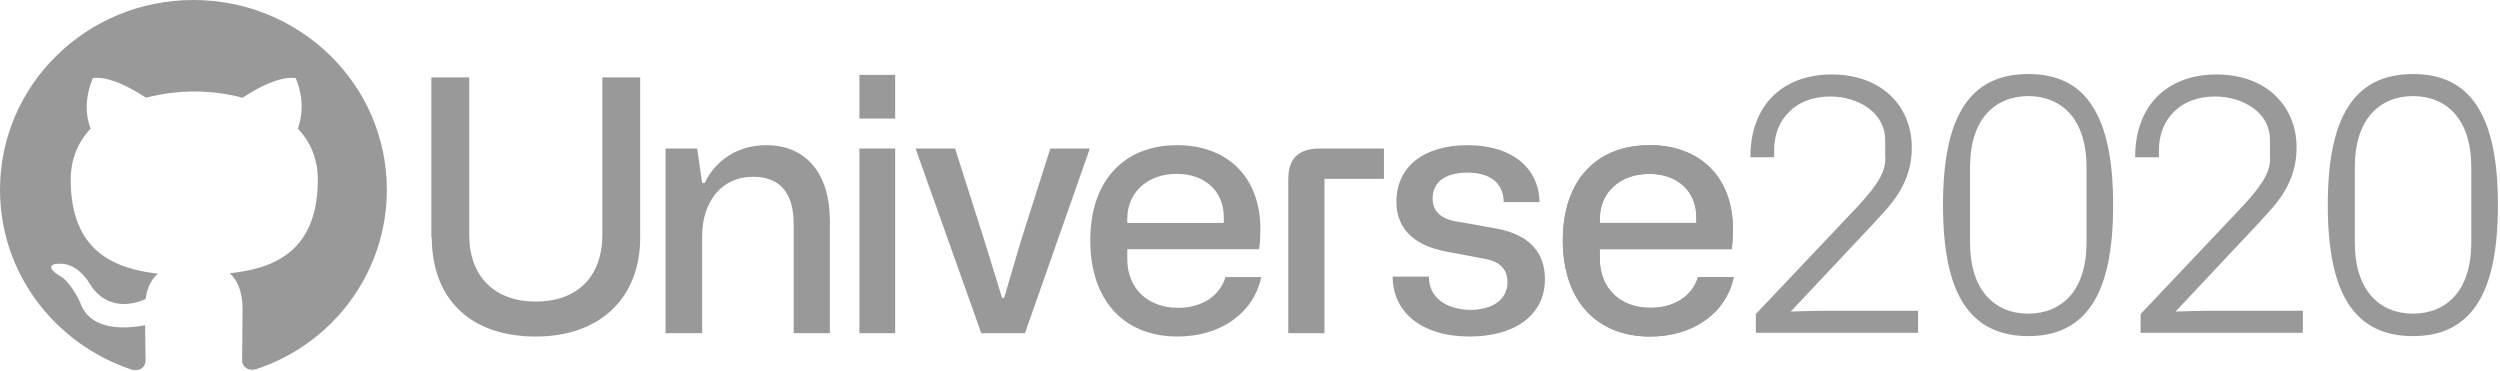
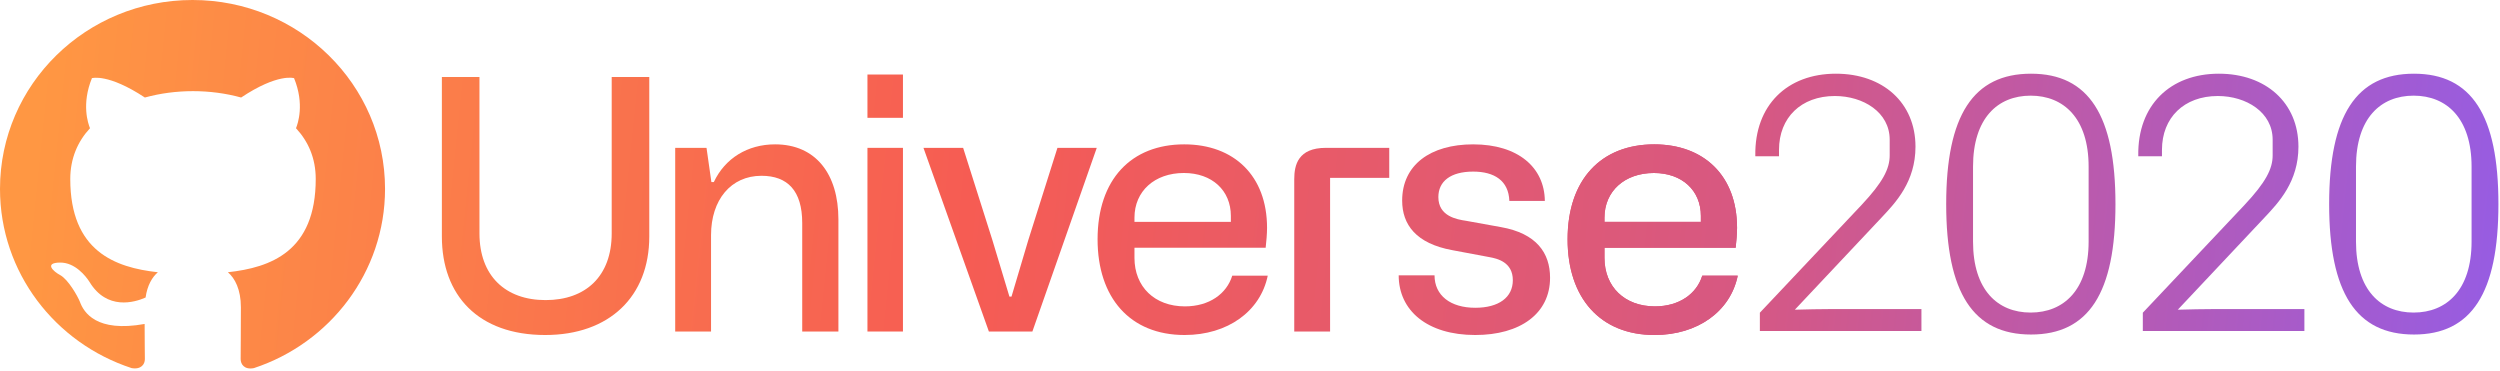
- <svg xmlns="http://www.w3.org/2000/svg" version="1.1" id="Layer_1" x="0px" y="0px" viewBox="0 0 601 89" enable-background="new 0 0 601 89" xml:space="preserve" fill="#999999">
-   <path d="M103.8,57.1c0,14.2,8.7,23.8,25,23.8c15.5,0,25.1-9.3,25.1-23.8V18.6h-9.1v37.8c0,10.4-6.3,16.1-16,16.1  c-9.8,0-16-5.9-16-16.1V18.6h-9.1V57.1z" />
-   <path d="M160.1,80.1h8.7V56.8c0-8.5,4.8-14.3,12.2-14.3c6.3,0,9.8,3.6,9.8,11.4v26.2h8.7V53c0-11-5.5-18.1-15.3-18.1  c-6.6,0-12.1,3.4-14.8,9.1h-0.6l-1.2-8.3h-7.6V80.1z" />
-   <path d="M206.6,28.5h8.6V18h-8.6V28.5z M206.6,80.1h8.6V35.7h-8.6V80.1z" />
-   <path d="M220.1,35.7l15.8,44.4h10.5l15.6-44.4h-9.5l-7.1,22.3l-4,13.6h-0.5L236.7,58l-7.1-22.3H220.1z" />
-   <path d="M262.1,57.8c0,14.1,7.8,23.1,21,23.1c10.4,0,18.3-5.7,20.1-14.3h-8.6c-1.3,4.4-5.5,7.4-11.4,7.4  c-7.3,0-12.2-4.7-12.2-11.7v-2.4h31.7c0.2-1.4,0.3-3.4,0.3-4.8c0-12.6-8-20.2-20-20.2C270.3,34.9,262.1,43.3,262.1,57.8z M271,53.6  v-1c0-6.4,4.9-10.8,11.9-10.8c6.8,0,11.3,4.2,11.3,10.4v1.4H271z" />
-   <path d="M317.3,35.7c-6.7,0-7.6,4.1-7.6,7.6v36.8h8.7V43h14.3v-7.3H317.3z" />
-   <path d="M343.5,66.5h-8.7c0,8.5,6.9,14.4,18.5,14.4c10.8,0,18.1-5.1,18.1-13.8c0-6-3.3-10.7-11.9-12.2l-8.4-1.5  c-2.3-0.3-6.7-1.1-6.7-5.7c0-3.8,2.9-6.2,8.4-6.2c5.1,0,8.6,2.2,8.7,7.1h8.6c-0.1-8.1-6.5-13.7-17.3-13.7c-10.3,0-17.1,5-17.1,13.6  c0,5.8,3.4,10.4,12.1,12l9,1.7c1.8,0.3,5.6,1.2,5.6,5.6c0,4.1-3.4,6.7-9.1,6.7C347.4,74.3,343.5,71.4,343.5,66.5z" />
-   <path d="M375.7,57.8c0,14.1,7.8,23.1,21,23.1c10.4,0,18.3-5.7,20.1-14.3h-8.6c-1.3,4.4-5.5,7.4-11.4,7.4  c-7.3,0-12.2-4.7-12.2-11.7v-2.4h31.7c0.2-1.4,0.3-3.4,0.3-4.8c0-12.6-8-20.2-20-20.2C383.8,34.9,375.7,43.3,375.7,57.8z   M384.6,53.6v-1c0-6.4,4.9-10.8,11.9-10.8c6.8,0,11.3,4.2,11.3,10.4v1.4H384.6z" />
-   <path d="M375.7,57.8c0,14.1,7.8,23.1,21,23.1c10.4,0,18.3-5.7,20.1-14.3h-8.6c-1.3,4.4-5.5,7.4-11.4,7.4  c-7.3,0-12.2-4.7-12.2-11.7v-2.4h31.7c0.2-1.4,0.3-3.4,0.3-4.8c0-12.6-8-20.2-20-20.2C383.8,34.9,375.7,43.3,375.7,57.8z   M384.6,53.6v-1c0-6.4,4.9-10.8,11.9-10.8c6.8,0,11.3,4.2,11.3,10.4v1.4H384.6z" />
-   <path fill-rule="evenodd" clip-rule="evenodd" d="M46.5,0C20.8,0,0,20.4,0,45.6c0,20.2,13.3,37.2,31.8,43.3  c2.3,0.4,3.2-1,3.2-2.2c0-1.1-0.1-4.7-0.1-8.5c-11.7,2.1-14.7-2.8-15.6-5.4c-0.5-1.3-2.8-5.4-4.8-6.4c-1.6-0.9-4-3-0.1-3  c3.7-0.1,6.3,3.3,7.1,4.7c4.2,6.9,10.9,5,13.5,3.8c0.4-3,1.6-5,3-6.1C27.8,64.6,17,60.7,17,43.2c0-5,1.8-9.1,4.8-12.3  c-0.5-1.1-2.1-5.8,0.5-12.1c0,0,3.9-1.2,12.8,4.7c3.7-1,7.7-1.5,11.6-1.5s7.9,0.5,11.6,1.5c8.9-5.9,12.8-4.7,12.8-4.7  c2.6,6.3,0.9,11,0.5,12.1c3,3.2,4.8,7.2,4.8,12.3c0,17.5-10.9,21.4-21.2,22.5c1.7,1.4,3.1,4.2,3.1,8.4c0,6.1-0.1,11-0.1,12.5  c0,1.2,0.9,2.6,3.2,2.2C79.7,82.9,93,65.8,93,45.6C93,20.4,72.2,0,46.5,0z" />
-   <path fill-rule="evenodd" clip-rule="evenodd" d="M446.7,49.5l-24.6,26V80h39v-5.3h-21.8c-2.8,0-6,0.1-8.8,0.2  l20.2-21.5l0,0c0.2-0.3,0.5-0.5,0.7-0.8c3.4-3.6,8.2-8.7,8.2-17.1c0-5.3-2-9.7-5.4-12.8c-3.4-3.1-8.2-4.8-13.9-4.8  c-5.9,0-10.8,1.9-14.2,5.3c-3.4,3.4-5.3,8.4-5.3,14.4l0,0.2h5.7v-1.6c0-3.9,1.3-7.1,3.7-9.4c2.3-2.3,5.7-3.6,9.8-3.6  c3.4,0,6.7,1,9.2,2.8c2.4,1.8,4,4.4,4,7.7v3.8C453.5,40.8,451.8,44,446.7,49.5z M472.1,73.1c-3.4-5.2-5-13.1-5-23.8  c0-10.7,1.6-18.6,5-23.8c3.4-5.2,8.5-7.7,15.5-7.7s12.1,2.5,15.4,7.7c3.4,5.2,5,13.1,5,23.8c0,10.7-1.6,18.6-5,23.8  c-3.4,5.2-8.5,7.7-15.4,7.7S475.5,78.3,472.1,73.1z M473.6,40.2v18.1c0,5.8,1.5,10.1,4,12.9c2.5,2.8,5.9,4.2,10,4.2  c4,0,7.5-1.4,10-4.2c2.5-2.8,4-7.1,4-12.9V40.2c0-5.8-1.5-10.1-4-12.9c-2.5-2.8-6-4.2-10-4.2c-4,0-7.5,1.4-10,4.2  C475.1,30.1,473.6,34.4,473.6,40.2z" />
-   <path fill-rule="evenodd" clip-rule="evenodd" d="M539.2,49.5l-24.6,26V80h39v-5.3h-21.8c-2.8,0-6,0.1-8.8,0.2  l20.2-21.5v0c0.2-0.3,0.5-0.5,0.7-0.8c3.4-3.6,8.2-8.7,8.2-17.1c0-5.3-2-9.7-5.4-12.8c-3.4-3.1-8.2-4.8-13.9-4.8  c-5.9,0-10.8,1.9-14.2,5.3c-3.4,3.4-5.3,8.4-5.3,14.4l0,0.2h5.7v-1.6c0-3.9,1.3-7.1,3.7-9.4c2.3-2.3,5.7-3.6,9.8-3.6  c3.4,0,6.7,1,9.2,2.8c2.5,1.8,4,4.4,4,7.7v3.8C546,40.8,544.3,44,539.2,49.5z M564.6,73.1c-3.4-5.2-5-13.1-5-23.8  c0-10.7,1.6-18.6,5-23.8c3.4-5.2,8.5-7.7,15.5-7.7c6.9,0,12.1,2.5,15.4,7.7c3.4,5.2,5,13.1,5,23.8c0,10.7-1.6,18.6-5,23.8  c-3.4,5.2-8.5,7.7-15.4,7.7C573.1,80.8,568,78.3,564.6,73.1z M566.1,40.2v18.1c0,5.8,1.5,10.1,4,12.9c2.5,2.8,5.9,4.2,10,4.2  c4,0,7.5-1.4,10-4.2c2.5-2.8,4-7.1,4-12.9V40.2c0-5.8-1.5-10.1-4-12.9c-2.5-2.8-6-4.2-10-4.2c-4,0-7.5,1.4-10,4.2  C567.6,30.1,566.1,34.4,566.1,40.2z" />
+ <svg xmlns="http://www.w3.org/2000/svg" width="708" height="105" viewBox="0 0 708 105" fill="none">
+   <path d="M125.139 66.988C125.139 83.601 135.389 94.874 154.41 94.874C172.544 94.874 183.877 83.997 183.877 66.988V21.797H173.233V66.098C173.233 78.261 165.842 84.986 154.508 84.986C143.076 84.986 135.783 78.064 135.783 66.098V21.797H125.139V66.988Z" fill="url(#paint0_linear)" />
+   <path d="M191.216 93.886H201.367V66.593C201.367 56.605 206.985 49.782 215.657 49.782C223.049 49.782 227.188 54.034 227.188 63.132V93.886H237.438V62.143C237.438 49.288 231.032 40.882 219.501 40.882C211.715 40.882 205.309 44.838 202.155 51.562H201.466L200.086 41.871H191.216V93.886Z" fill="url(#paint1_linear)" />
+   <path d="M245.662 33.367H255.715V21.105H245.662V33.367ZM245.662 93.886H255.715V41.871H245.662V93.886Z" fill="url(#paint2_linear)" />
+   <path d="M261.524 41.871L280.052 93.886H292.371L310.604 41.871H299.467L291.189 68.076L286.458 83.997H285.867L281.038 67.977L272.759 41.871H261.524Z" fill="url(#paint3_linear)" />
+   <path d="M310.834 67.779C310.834 84.293 319.999 94.874 335.472 94.874C347.693 94.874 356.957 88.15 359.027 78.064H348.974C347.397 83.206 342.469 86.766 335.571 86.766C326.996 86.766 321.28 81.228 321.28 73.02V70.153H358.435C358.632 68.472 358.829 66.197 358.829 64.516C358.829 49.782 349.467 40.882 335.374 40.882C320.393 40.882 310.834 50.771 310.834 67.779ZM321.28 62.835V61.648C321.28 54.133 326.996 48.991 335.275 48.991C343.258 48.991 348.58 53.935 348.58 61.154V62.835H321.28Z" fill="url(#paint4_linear)" />
+   <path d="M375.498 41.871C367.614 41.871 366.53 46.717 366.53 50.771V93.886H376.681V50.376H393.435V41.871H375.498Z" fill="url(#paint5_linear)" />
+   <path d="M406.258 77.965H396.107C396.107 87.952 404.189 94.874 417.789 94.874C430.503 94.874 438.978 88.842 438.978 78.657C438.978 71.636 435.135 66.098 425.082 64.319L415.227 62.538C412.566 62.143 407.342 61.253 407.342 55.814C407.342 51.364 410.792 48.596 417.198 48.596C423.21 48.596 427.25 51.167 427.447 56.902H437.5C437.401 47.409 429.911 40.882 417.198 40.882C405.076 40.882 397.093 46.717 397.093 56.803C397.093 63.626 401.035 68.966 411.285 70.845L421.83 72.823C423.998 73.218 428.433 74.207 428.433 79.349C428.433 84.195 424.491 87.161 417.789 87.161C410.792 87.161 406.258 83.7 406.258 77.965Z" fill="url(#paint6_linear)" />
+   <path d="M443.939 67.779C443.939 84.293 453.105 94.874 468.578 94.874C480.799 94.874 490.063 88.15 492.132 78.064H482.08C480.503 83.206 475.575 86.766 468.676 86.766C460.102 86.766 454.386 81.228 454.386 73.02V70.153H491.541C491.738 68.472 491.935 66.197 491.935 64.516C491.935 49.782 482.572 40.882 468.479 40.882C453.499 40.882 443.939 50.771 443.939 67.779ZM454.386 62.835V61.648C454.386 54.133 460.102 48.991 468.381 48.991C476.364 48.991 481.685 53.935 481.685 61.154V62.835H454.386Z" fill="url(#paint7_linear)" />
+   <path d="M443.939 67.779C443.939 84.293 453.105 94.874 468.578 94.874C480.799 94.874 490.063 88.15 492.132 78.064H482.08C480.503 83.206 475.575 86.766 468.676 86.766C460.102 86.766 454.386 81.228 454.386 73.02V70.153H491.541C491.738 68.472 491.935 66.197 491.935 64.516C491.935 49.782 482.572 40.882 468.479 40.882C453.499 40.882 443.939 50.771 443.939 67.779ZM454.386 62.835V61.648C454.386 54.133 460.102 48.991 468.381 48.991C476.364 48.991 481.685 53.935 481.685 61.154V62.835H454.386Z" fill="url(#paint8_linear)" />
+   <path fill-rule="evenodd" clip-rule="evenodd" d="M54.521 0C24.398 0 0 23.939 0 53.496C0 77.168 15.607 97.162 37.279 104.25C40.005 104.719 41.027 103.114 41.027 101.709C41.027 100.439 40.959 96.226 40.959 91.746C27.261 94.22 23.717 88.469 22.626 85.46C22.013 83.922 19.355 79.174 17.038 77.904C15.13 76.901 12.404 74.426 16.97 74.359C21.263 74.293 24.33 78.238 25.352 79.843C30.259 87.934 38.097 85.661 41.232 84.256C41.709 80.779 43.14 78.439 44.708 77.101C32.577 75.764 19.9 71.15 19.9 50.688C19.9 44.87 22.013 40.055 25.489 36.31C24.944 34.973 23.035 29.49 26.034 22.134C26.034 22.134 30.6 20.73 41.027 27.617C45.389 26.414 50.023 25.812 54.658 25.812C59.292 25.812 63.926 26.414 68.288 27.617C78.715 20.663 83.281 22.134 83.281 22.134C86.28 29.49 84.372 34.973 83.826 36.31C87.302 40.055 89.415 44.803 89.415 50.688C89.415 71.217 76.671 75.764 64.54 77.101C66.516 78.773 68.22 81.983 68.22 86.998C68.22 94.153 68.152 99.904 68.152 101.709C68.152 103.114 69.174 104.785 71.9 104.25C93.436 97.162 109.043 77.101 109.043 53.496C109.043 23.939 84.644 0 54.521 0Z" fill="url(#paint9_linear)" />
+   <path fill-rule="evenodd" clip-rule="evenodd" d="M527.196 58.041L498.393 88.56V93.746H544.15V87.526H518.645C515.359 87.526 511.629 87.615 508.299 87.709L531.996 62.527C532.274 62.228 532.565 61.92 532.863 61.604C536.9 57.325 542.465 51.427 542.465 41.537C542.465 35.326 540.161 30.154 536.182 26.535C532.205 22.919 526.571 20.871 519.934 20.871C513.045 20.871 507.283 23.095 503.268 27.113C499.252 31.133 497.005 36.925 497.105 44.02L497.108 44.25H503.815V42.43C503.815 37.873 505.38 34.068 508.129 31.401C510.879 28.735 514.831 27.19 519.636 27.19C523.658 27.19 527.547 28.344 530.424 30.467C533.296 32.587 535.16 35.67 535.16 39.553V44.017C535.16 47.79 533.235 51.6 527.196 58.041ZM557.034 85.693C553.07 79.597 551.162 70.367 551.162 57.804C551.162 45.242 553.07 36.011 557.034 29.916C561.011 23.801 567.037 20.871 575.18 20.871C583.322 20.871 589.324 23.801 593.276 29.917C597.215 36.012 599.099 45.242 599.099 57.804C599.099 70.367 597.215 79.597 593.276 85.692C589.324 91.808 583.322 94.738 575.18 94.738C567.037 94.738 561.011 91.808 557.034 85.693ZM558.763 47.191V68.418C558.763 75.274 560.513 80.296 563.413 83.601C566.31 86.903 570.379 88.518 575.081 88.518C579.782 88.518 583.876 86.903 586.798 83.6C589.723 80.295 591.497 75.273 591.497 68.418V47.191C591.497 40.336 589.723 35.314 586.798 32.008C583.876 28.706 579.782 27.09 575.081 27.09C570.379 27.09 566.31 28.706 563.413 32.008C560.513 35.313 558.763 40.335 558.763 47.191Z" fill="url(#paint10_linear)" />
+   <path fill-rule="evenodd" clip-rule="evenodd" d="M635.649 58.041L606.846 88.56V93.746H652.603V87.526H627.098C623.812 87.526 620.083 87.615 616.752 87.709L640.449 62.527C640.727 62.228 641.018 61.92 641.316 61.604C645.353 57.325 650.918 51.427 650.918 41.537C650.918 35.326 648.615 30.154 644.635 26.535C640.658 22.919 635.025 20.871 628.387 20.871C621.498 20.871 615.736 23.095 611.721 27.113C607.705 31.133 605.458 36.925 605.558 44.02L605.561 44.25H612.268V42.43C612.268 37.873 613.833 34.068 616.582 31.401C619.332 28.735 623.284 27.19 628.089 27.19C632.111 27.19 636 28.344 638.877 30.467C641.75 32.587 643.614 35.67 643.614 39.553V44.017C643.614 47.79 641.689 51.6 635.649 58.041ZM665.487 85.693C661.523 79.597 659.615 70.367 659.615 57.804C659.615 45.242 661.523 36.011 665.487 29.916C669.464 23.801 675.491 20.871 683.633 20.871C691.775 20.871 697.777 23.801 701.729 29.917C705.668 36.012 707.552 45.242 707.552 57.804C707.552 70.367 705.668 79.597 701.729 85.692C697.777 91.808 691.775 94.738 683.633 94.738C675.491 94.738 669.464 91.808 665.487 85.693ZM667.217 47.191V68.418C667.217 75.274 668.966 80.296 671.866 83.601C674.763 86.903 678.833 88.518 683.534 88.518C688.235 88.518 692.33 86.903 695.252 83.6C698.176 80.295 699.95 75.273 699.95 68.418V47.191C699.95 40.336 698.176 35.314 695.252 32.008C692.33 28.706 688.235 27.09 683.534 27.09C678.833 27.09 674.763 28.706 671.866 32.008C668.966 35.313 667.217 40.335 667.217 47.191Z" fill="url(#paint11_linear)" />
+   <defs>
+     <linearGradient id="paint0_linear" x1="-1.77268e-06" y1="64.003" x2="701.23" y2="135.801" gradientUnits="userSpaceOnUse">
+       <stop offset="0.01" stop-color="#FF9743" />
+       <stop offset="0.386" stop-color="#F65C53" />
+       <stop offset="0.697" stop-color="#D75882" />
+       <stop offset="1" stop-color="#975CE2" />
+     </linearGradient>
+     <linearGradient id="paint1_linear" x1="-1.77268e-06" y1="64.003" x2="701.23" y2="135.801" gradientUnits="userSpaceOnUse">
+       <stop offset="0.01" stop-color="#FF9743" />
+       <stop offset="0.386" stop-color="#F65C53" />
+       <stop offset="0.697" stop-color="#D75882" />
+       <stop offset="1" stop-color="#975CE2" />
+     </linearGradient>
+     <linearGradient id="paint2_linear" x1="-1.77268e-06" y1="64.003" x2="701.23" y2="135.801" gradientUnits="userSpaceOnUse">
+       <stop offset="0.01" stop-color="#FF9743" />
+       <stop offset="0.386" stop-color="#F65C53" />
+       <stop offset="0.697" stop-color="#D75882" />
+       <stop offset="1" stop-color="#975CE2" />
+     </linearGradient>
+     <linearGradient id="paint3_linear" x1="-1.77268e-06" y1="64.003" x2="701.23" y2="135.801" gradientUnits="userSpaceOnUse">
+       <stop offset="0.01" stop-color="#FF9743" />
+       <stop offset="0.386" stop-color="#F65C53" />
+       <stop offset="0.697" stop-color="#D75882" />
+       <stop offset="1" stop-color="#975CE2" />
+     </linearGradient>
+     <linearGradient id="paint4_linear" x1="-1.77268e-06" y1="64.003" x2="701.23" y2="135.801" gradientUnits="userSpaceOnUse">
+       <stop offset="0.01" stop-color="#FF9743" />
+       <stop offset="0.386" stop-color="#F65C53" />
+       <stop offset="0.697" stop-color="#D75882" />
+       <stop offset="1" stop-color="#975CE2" />
+     </linearGradient>
+     <linearGradient id="paint5_linear" x1="-1.77268e-06" y1="64.003" x2="701.23" y2="135.801" gradientUnits="userSpaceOnUse">
+       <stop offset="0.01" stop-color="#FF9743" />
+       <stop offset="0.386" stop-color="#F65C53" />
+       <stop offset="0.697" stop-color="#D75882" />
+       <stop offset="1" stop-color="#975CE2" />
+     </linearGradient>
+     <linearGradient id="paint6_linear" x1="-1.77268e-06" y1="64.003" x2="701.23" y2="135.801" gradientUnits="userSpaceOnUse">
+       <stop offset="0.01" stop-color="#FF9743" />
+       <stop offset="0.386" stop-color="#F65C53" />
+       <stop offset="0.697" stop-color="#D75882" />
+       <stop offset="1" stop-color="#975CE2" />
+     </linearGradient>
+     <linearGradient id="paint7_linear" x1="-1.77268e-06" y1="64.003" x2="701.23" y2="135.801" gradientUnits="userSpaceOnUse">
+       <stop offset="0.01" stop-color="#FF9743" />
+       <stop offset="0.386" stop-color="#F65C53" />
+       <stop offset="0.697" stop-color="#D75882" />
+       <stop offset="1" stop-color="#975CE2" />
+     </linearGradient>
+     <linearGradient id="paint8_linear" x1="-1.77268e-06" y1="64.003" x2="701.23" y2="135.801" gradientUnits="userSpaceOnUse">
+       <stop offset="0.01" stop-color="#FF9743" />
+       <stop offset="0.386" stop-color="#F65C53" />
+       <stop offset="0.697" stop-color="#D75882" />
+       <stop offset="1" stop-color="#975CE2" />
+     </linearGradient>
+     <linearGradient id="paint9_linear" x1="-1.77268e-06" y1="64.003" x2="701.23" y2="135.801" gradientUnits="userSpaceOnUse">
+       <stop offset="0.01" stop-color="#FF9743" />
+       <stop offset="0.386" stop-color="#F65C53" />
+       <stop offset="0.697" stop-color="#D75882" />
+       <stop offset="1" stop-color="#975CE2" />
+     </linearGradient>
+     <linearGradient id="paint10_linear" x1="-1.77268e-06" y1="64.003" x2="701.23" y2="135.801" gradientUnits="userSpaceOnUse">
+       <stop offset="0.01" stop-color="#FF9743" />
+       <stop offset="0.386" stop-color="#F65C53" />
+       <stop offset="0.697" stop-color="#D75882" />
+       <stop offset="1" stop-color="#975CE2" />
+     </linearGradient>
+     <linearGradient id="paint11_linear" x1="-1.77268e-06" y1="64.003" x2="701.23" y2="135.801" gradientUnits="userSpaceOnUse">
+       <stop offset="0.01" stop-color="#FF9743" />
+       <stop offset="0.386" stop-color="#F65C53" />
+       <stop offset="0.697" stop-color="#D75882" />
+       <stop offset="1" stop-color="#975CE2" />
+     </linearGradient>
+   </defs>
</svg>
